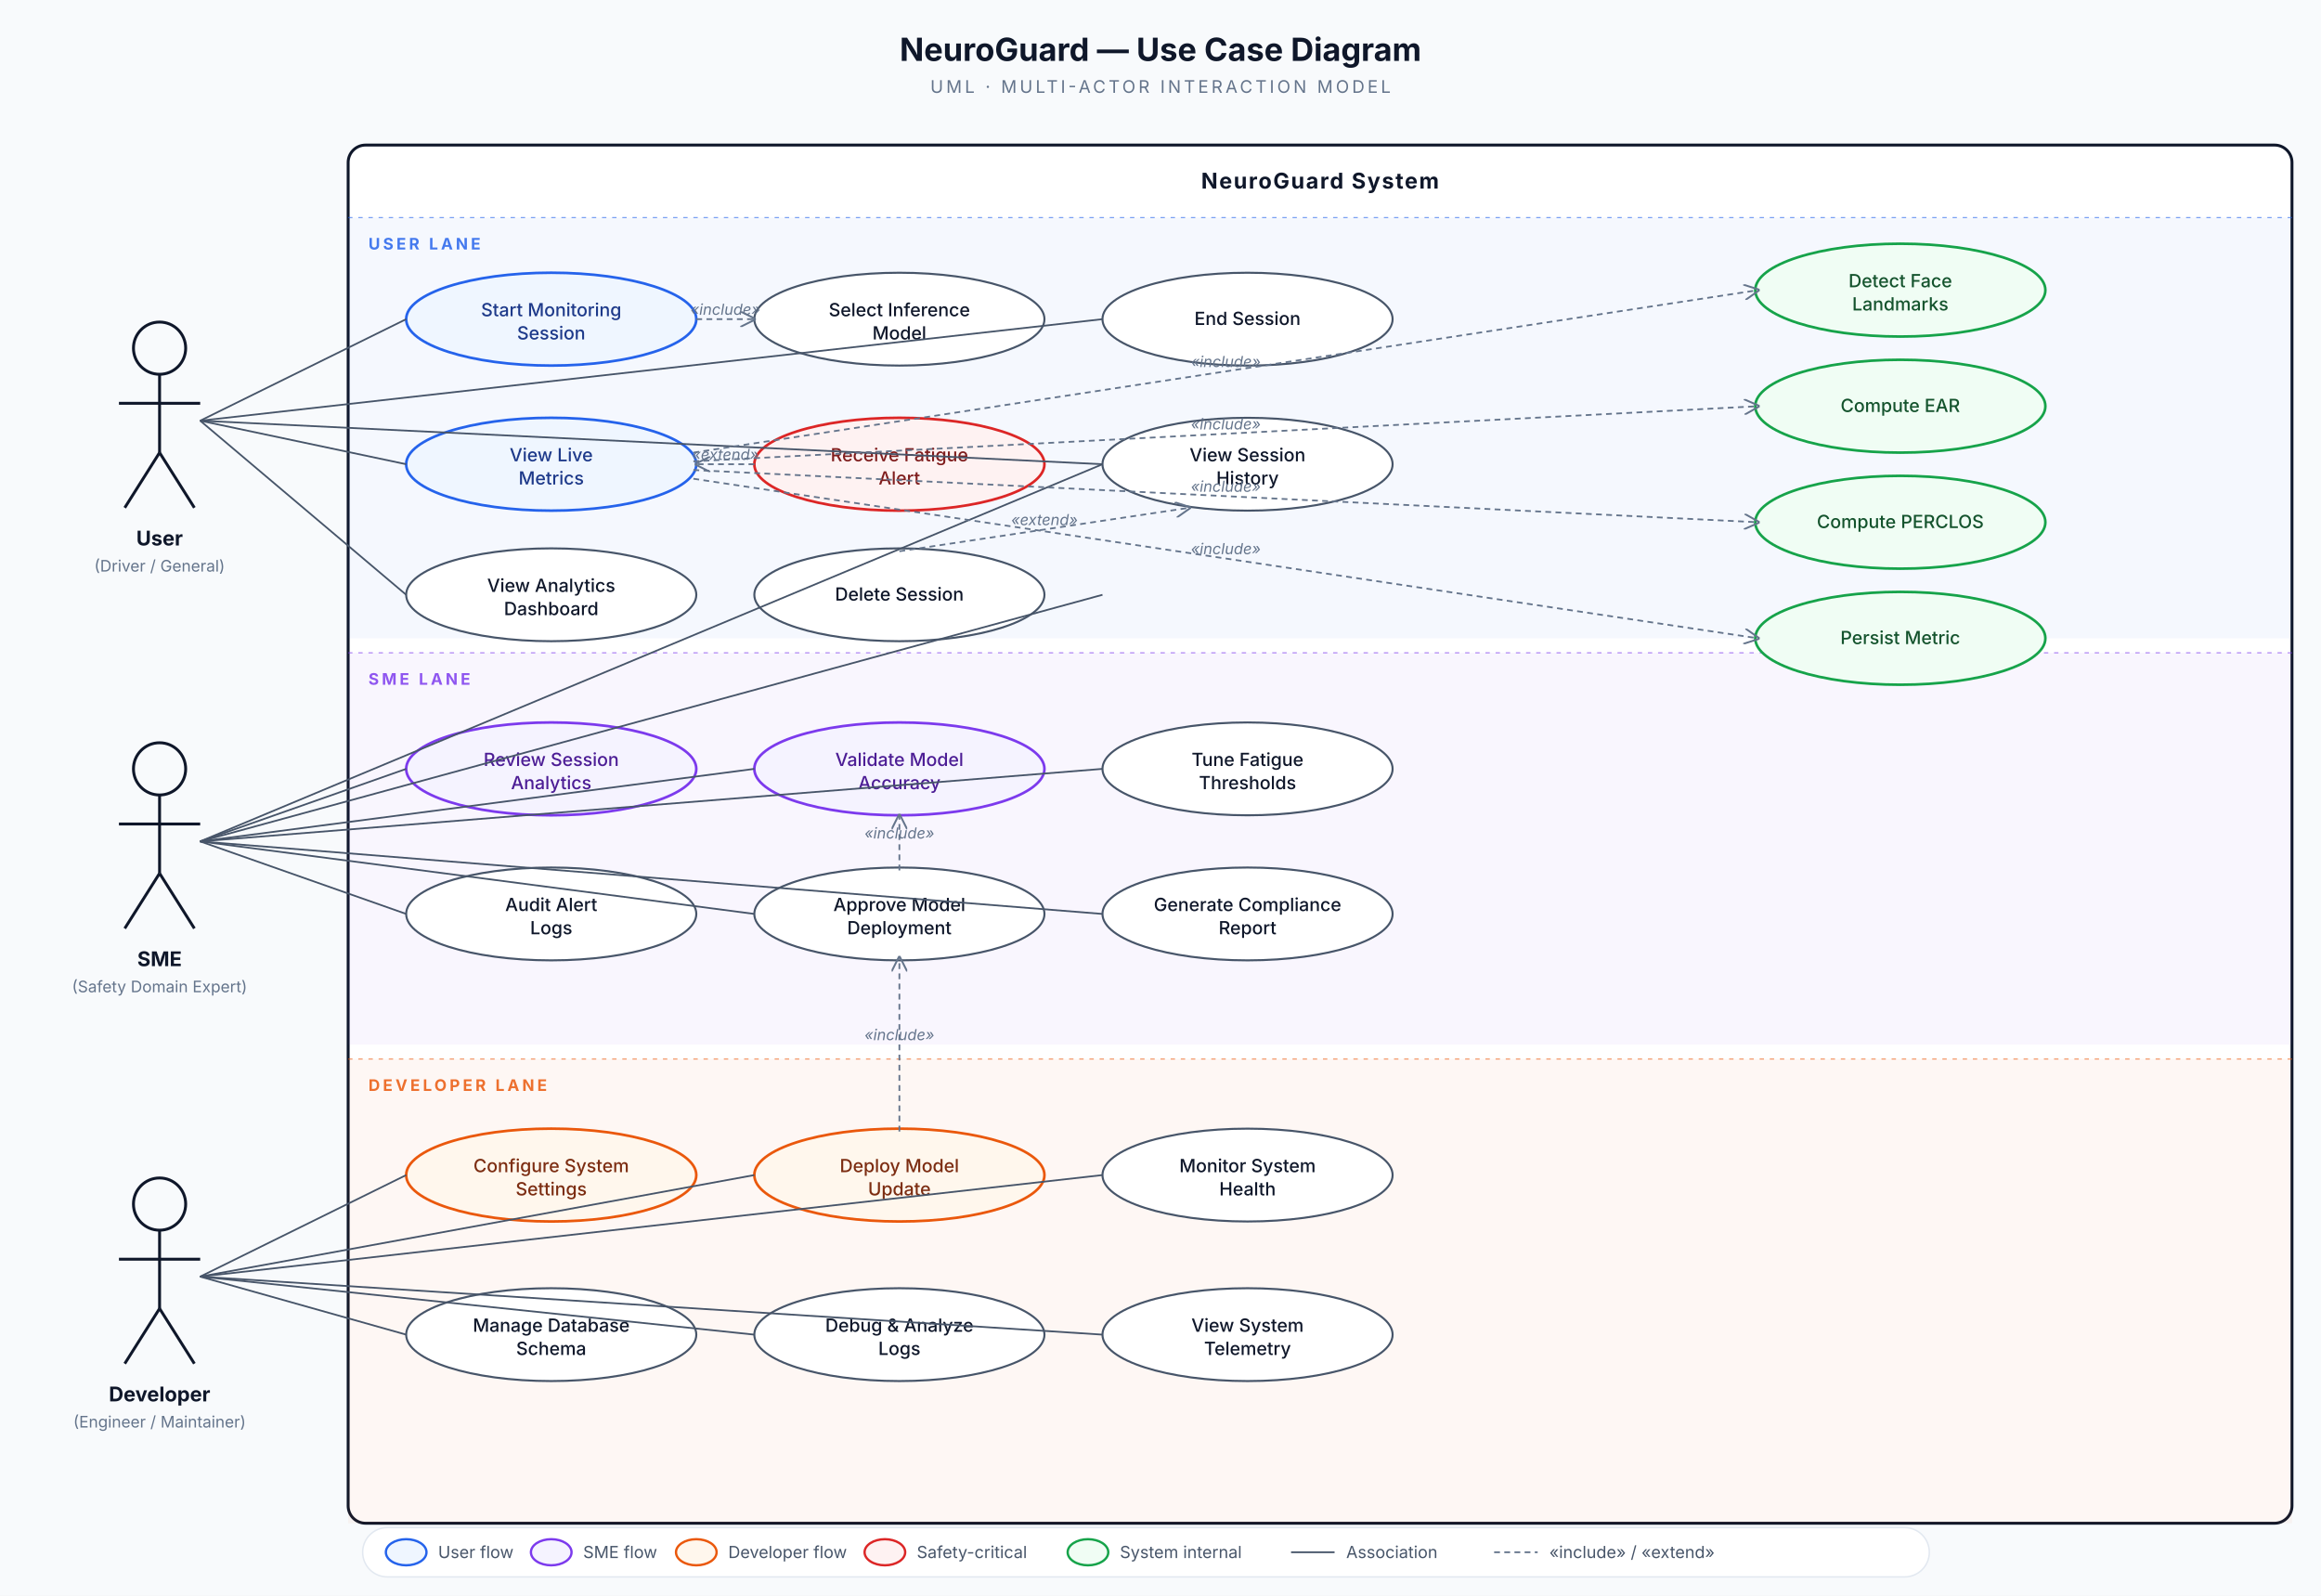
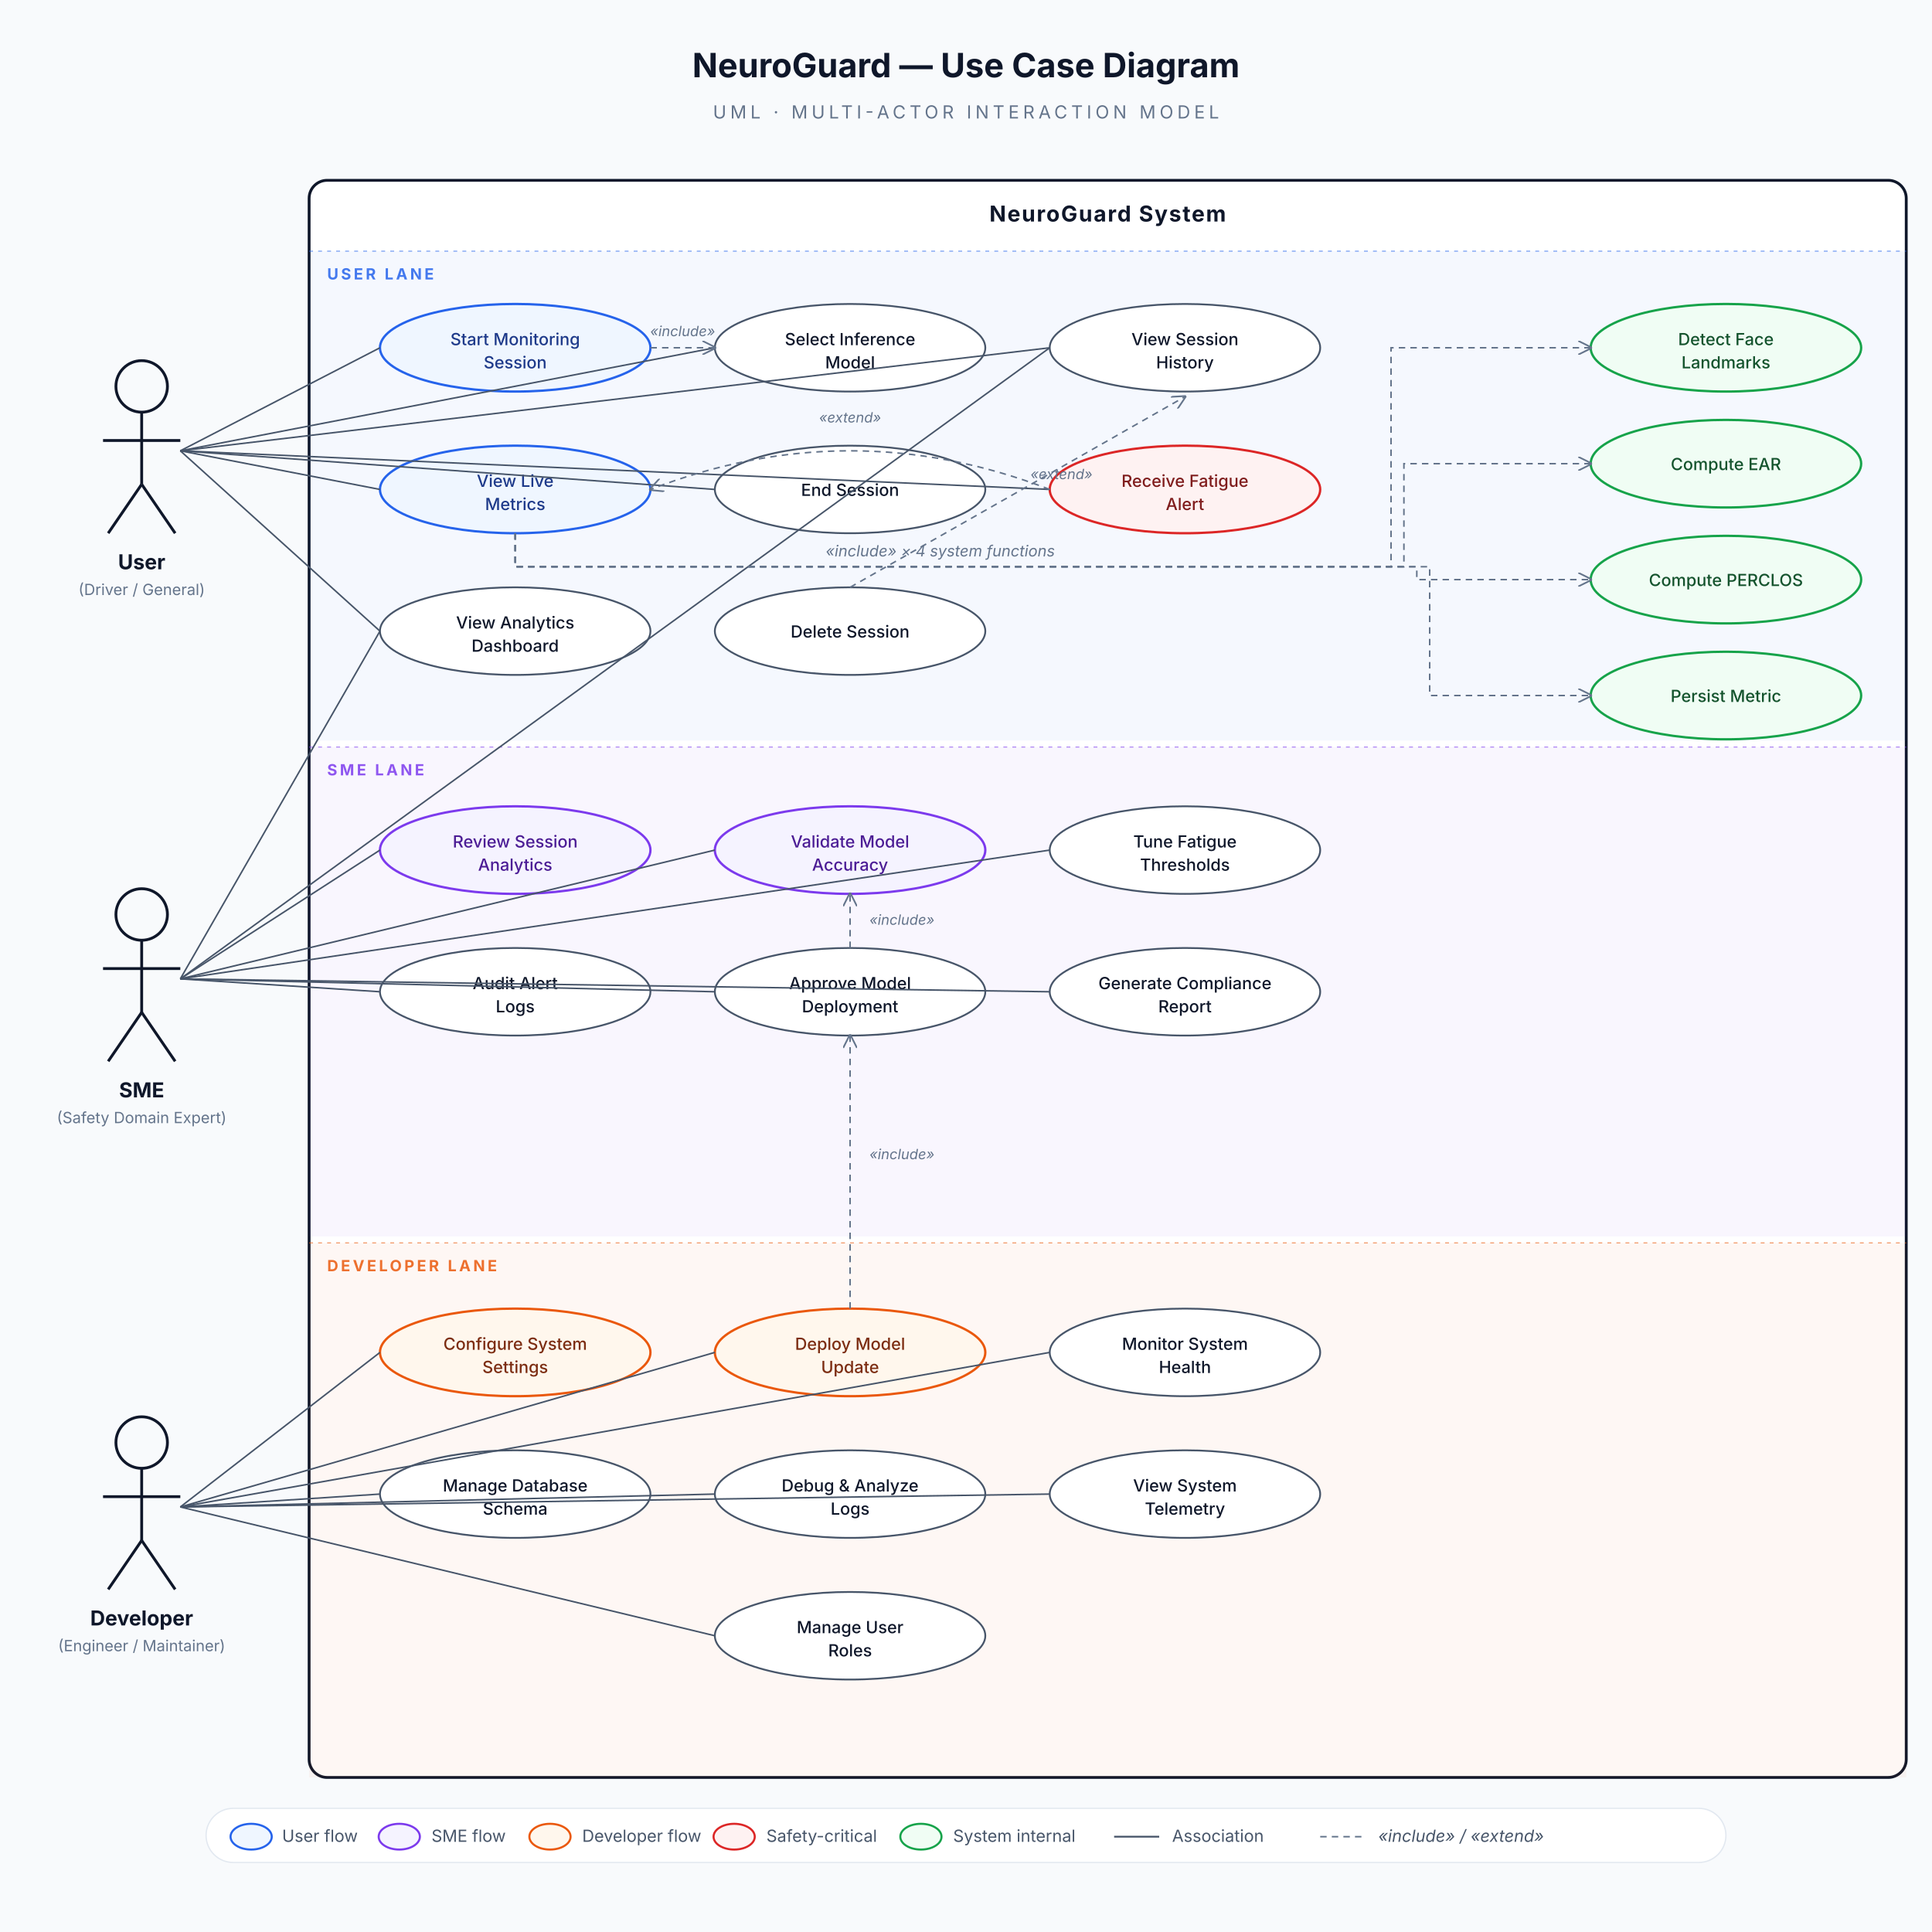
- <svg xmlns="http://www.w3.org/2000/svg" viewBox="0 0 1600 1100" font-family="'Inter', system-ui, sans-serif">
-   <rect width="1600" height="1100" fill="#f8fafc" />
+ <svg xmlns="http://www.w3.org/2000/svg" viewBox="0 0 1500 1500" font-family="'Inter', system-ui, sans-serif">
+   <rect width="1500" height="1500" fill="#f8fafc" />
  <defs>
    <marker id="arrow" viewBox="0 0 10 10" refX="9" refY="5" markerWidth="9" markerHeight="9" orient="auto">
      <path d="M 0 0 L 10 5 L 0 10" fill="none" stroke="#64748b" stroke-width="1.2" />
    </marker>
  </defs>
-   <text x="800" y="42" text-anchor="middle" font-size="22" font-weight="700" fill="#0f172a">NeuroGuard — Use Case Diagram</text>
-   <text x="800" y="64" text-anchor="middle" font-size="12" fill="#64748b" letter-spacing="2">UML · MULTI-ACTOR INTERACTION MODEL</text>
-   <rect x="240" y="100" width="1340" height="950" rx="12" fill="#ffffff" stroke="#0f172a" stroke-width="2" />
-   <text x="910" y="130" text-anchor="middle" font-size="15" font-weight="700" fill="#0f172a" letter-spacing="1">NeuroGuard System</text>
-   <rect x="240" y="150" width="1340" height="290" fill="#2563eb" opacity="0.05" />
-   <line x1="240" y1="150" x2="1580" y2="150" stroke="#2563eb" stroke-width="0.8" stroke-dasharray="3 4" opacity="0.6" />
-   <text x="254" y="172" font-size="11" font-weight="700" fill="#2563eb" letter-spacing="2" opacity="0.85">USER LANE</text>
-   <rect x="240" y="450" width="1340" height="270" fill="#7c3aed" opacity="0.05" />
-   <line x1="240" y1="450" x2="1580" y2="450" stroke="#7c3aed" stroke-width="0.8" stroke-dasharray="3 4" opacity="0.6" />
-   <text x="254" y="472" font-size="11" font-weight="700" fill="#7c3aed" letter-spacing="2" opacity="0.85">SME LANE</text>
-   <rect x="240" y="730" width="1340" height="320" fill="#ea580c" opacity="0.05" />
-   <line x1="240" y1="730" x2="1580" y2="730" stroke="#ea580c" stroke-width="0.8" stroke-dasharray="3 4" opacity="0.6" />
-   <text x="254" y="752" font-size="11" font-weight="700" fill="#ea580c" letter-spacing="2" opacity="0.85">DEVELOPER LANE</text>
-   <g>
-     <circle cx="110" cy="240" r="18" fill="none" stroke="#0f172a" stroke-width="2" />
-     <line x1="110" y1="258" x2="110" y2="312" stroke="#0f172a" stroke-width="2" />
-     <line x1="82" y1="278" x2="138" y2="278" stroke="#0f172a" stroke-width="2" />
-     <line x1="110" y1="312" x2="86" y2="350" stroke="#0f172a" stroke-width="2" />
-     <line x1="110" y1="312" x2="134" y2="350" stroke="#0f172a" stroke-width="2" />
-     <text x="110" y="376" text-anchor="middle" font-size="14" font-weight="700" fill="#0f172a">User</text>
-     <text x="110" y="394" text-anchor="middle" font-size="11" fill="#64748b">(Driver / General)</text>
-   </g>
-   <g>
-     <circle cx="110" cy="530" r="18" fill="none" stroke="#0f172a" stroke-width="2" />
-     <line x1="110" y1="548" x2="110" y2="602" stroke="#0f172a" stroke-width="2" />
-     <line x1="82" y1="568" x2="138" y2="568" stroke="#0f172a" stroke-width="2" />
-     <line x1="110" y1="602" x2="86" y2="640" stroke="#0f172a" stroke-width="2" />
-     <line x1="110" y1="602" x2="134" y2="640" stroke="#0f172a" stroke-width="2" />
-     <text x="110" y="666" text-anchor="middle" font-size="14" font-weight="700" fill="#0f172a">SME</text>
-     <text x="110" y="684" text-anchor="middle" font-size="11" fill="#64748b">(Safety Domain Expert)</text>
-   </g>
-   <g>
-     <circle cx="110" cy="830" r="18" fill="none" stroke="#0f172a" stroke-width="2" />
-     <line x1="110" y1="848" x2="110" y2="902" stroke="#0f172a" stroke-width="2" />
-     <line x1="82" y1="868" x2="138" y2="868" stroke="#0f172a" stroke-width="2" />
-     <line x1="110" y1="902" x2="86" y2="940" stroke="#0f172a" stroke-width="2" />
-     <line x1="110" y1="902" x2="134" y2="940" stroke="#0f172a" stroke-width="2" />
-     <text x="110" y="966" text-anchor="middle" font-size="14" font-weight="700" fill="#0f172a">Developer</text>
-     <text x="110" y="984" text-anchor="middle" font-size="11" fill="#64748b">(Engineer / Maintainer)</text>
-   </g>
-   <g>
-     <ellipse cx="380" cy="220" rx="100" ry="32" fill="#eff6ff" stroke="#2563eb" stroke-width="1.8" />
-     <text x="380" y="218" text-anchor="middle" font-size="12.5" fill="#1e3a8a" font-weight="500">Start Monitoring</text>
-     <text x="380" y="234" text-anchor="middle" font-size="12.5" fill="#1e3a8a" font-weight="500">Session</text>
-   </g>
-   <g>
-     <ellipse cx="620" cy="220" rx="100" ry="32" fill="#ffffff" stroke="#475569" stroke-width="1.4" />
-     <text x="620" y="218" text-anchor="middle" font-size="12.5" fill="#0f172a" font-weight="500">Select Inference</text>
-     <text x="620" y="234" text-anchor="middle" font-size="12.5" fill="#0f172a" font-weight="500">Model</text>
-   </g>
-   <g>
-     <ellipse cx="860" cy="220" rx="100" ry="32" fill="#ffffff" stroke="#475569" stroke-width="1.4" />
-     <text x="860" y="224" text-anchor="middle" font-size="12.5" fill="#0f172a" font-weight="500">End Session</text>
-   </g>
-   <g>
-     <ellipse cx="380" cy="320" rx="100" ry="32" fill="#eff6ff" stroke="#2563eb" stroke-width="1.8" />
-     <text x="380" y="318" text-anchor="middle" font-size="12.5" fill="#1e3a8a" font-weight="500">View Live</text>
-     <text x="380" y="334" text-anchor="middle" font-size="12.5" fill="#1e3a8a" font-weight="500">Metrics</text>
-   </g>
-   <g>
-     <ellipse cx="620" cy="320" rx="100" ry="32" fill="#fef2f2" stroke="#dc2626" stroke-width="1.8" />
-     <text x="620" y="318" text-anchor="middle" font-size="12.5" fill="#7f1d1d" font-weight="500">Receive Fatigue</text>
-     <text x="620" y="334" text-anchor="middle" font-size="12.5" fill="#7f1d1d" font-weight="500">Alert</text>
-   </g>
-   <g>
-     <ellipse cx="860" cy="320" rx="100" ry="32" fill="#ffffff" stroke="#475569" stroke-width="1.4" />
-     <text x="860" y="318" text-anchor="middle" font-size="12.5" fill="#0f172a" font-weight="500">View Session</text>
-     <text x="860" y="334" text-anchor="middle" font-size="12.5" fill="#0f172a" font-weight="500">History</text>
-   </g>
-   <g>
-     <ellipse cx="380" cy="410" rx="100" ry="32" fill="#ffffff" stroke="#475569" stroke-width="1.4" />
-     <text x="380" y="408" text-anchor="middle" font-size="12.5" fill="#0f172a" font-weight="500">View Analytics</text>
-     <text x="380" y="424" text-anchor="middle" font-size="12.5" fill="#0f172a" font-weight="500">Dashboard</text>
-   </g>
-   <g>
-     <ellipse cx="620" cy="410" rx="100" ry="32" fill="#ffffff" stroke="#475569" stroke-width="1.4" />
-     <text x="620" y="414" text-anchor="middle" font-size="12.5" fill="#0f172a" font-weight="500">Delete Session</text>
-   </g>
-   <g>
-     <ellipse cx="380" cy="530" rx="100" ry="32" fill="#f5f3ff" stroke="#7c3aed" stroke-width="1.8" />
-     <text x="380" y="528" text-anchor="middle" font-size="12.5" fill="#4c1d95" font-weight="500">Review Session</text>
-     <text x="380" y="544" text-anchor="middle" font-size="12.5" fill="#4c1d95" font-weight="500">Analytics</text>
-   </g>
-   <g>
-     <ellipse cx="620" cy="530" rx="100" ry="32" fill="#f5f3ff" stroke="#7c3aed" stroke-width="1.8" />
-     <text x="620" y="528" text-anchor="middle" font-size="12.5" fill="#4c1d95" font-weight="500">Validate Model</text>
-     <text x="620" y="544" text-anchor="middle" font-size="12.5" fill="#4c1d95" font-weight="500">Accuracy</text>
-   </g>
-   <g>
-     <ellipse cx="860" cy="530" rx="100" ry="32" fill="#ffffff" stroke="#475569" stroke-width="1.4" />
-     <text x="860" y="528" text-anchor="middle" font-size="12.5" fill="#0f172a" font-weight="500">Tune Fatigue</text>
-     <text x="860" y="544" text-anchor="middle" font-size="12.5" fill="#0f172a" font-weight="500">Thresholds</text>
-   </g>
-   <g>
-     <ellipse cx="380" cy="630" rx="100" ry="32" fill="#ffffff" stroke="#475569" stroke-width="1.4" />
-     <text x="380" y="628" text-anchor="middle" font-size="12.5" fill="#0f172a" font-weight="500">Audit Alert</text>
-     <text x="380" y="644" text-anchor="middle" font-size="12.5" fill="#0f172a" font-weight="500">Logs</text>
-   </g>
-   <g>
-     <ellipse cx="620" cy="630" rx="100" ry="32" fill="#ffffff" stroke="#475569" stroke-width="1.4" />
-     <text x="620" y="628" text-anchor="middle" font-size="12.5" fill="#0f172a" font-weight="500">Approve Model</text>
-     <text x="620" y="644" text-anchor="middle" font-size="12.5" fill="#0f172a" font-weight="500">Deployment</text>
-   </g>
-   <g>
-     <ellipse cx="860" cy="630" rx="100" ry="32" fill="#ffffff" stroke="#475569" stroke-width="1.4" />
-     <text x="860" y="628" text-anchor="middle" font-size="12.5" fill="#0f172a" font-weight="500">Generate Compliance</text>
-     <text x="860" y="644" text-anchor="middle" font-size="12.5" fill="#0f172a" font-weight="500">Report</text>
-   </g>
-   <g>
-     <ellipse cx="380" cy="810" rx="100" ry="32" fill="#fff7ed" stroke="#ea580c" stroke-width="1.8" />
-     <text x="380" y="808" text-anchor="middle" font-size="12.5" fill="#7c2d12" font-weight="500">Configure System</text>
-     <text x="380" y="824" text-anchor="middle" font-size="12.5" fill="#7c2d12" font-weight="500">Settings</text>
-   </g>
-   <g>
-     <ellipse cx="620" cy="810" rx="100" ry="32" fill="#fff7ed" stroke="#ea580c" stroke-width="1.8" />
-     <text x="620" y="808" text-anchor="middle" font-size="12.5" fill="#7c2d12" font-weight="500">Deploy Model</text>
-     <text x="620" y="824" text-anchor="middle" font-size="12.5" fill="#7c2d12" font-weight="500">Update</text>
-   </g>
-   <g>
-     <ellipse cx="860" cy="810" rx="100" ry="32" fill="#ffffff" stroke="#475569" stroke-width="1.4" />
-     <text x="860" y="808" text-anchor="middle" font-size="12.5" fill="#0f172a" font-weight="500">Monitor System</text>
-     <text x="860" y="824" text-anchor="middle" font-size="12.5" fill="#0f172a" font-weight="500">Health</text>
-   </g>
-   <g>
-     <ellipse cx="380" cy="920" rx="100" ry="32" fill="#ffffff" stroke="#475569" stroke-width="1.4" />
-     <text x="380" y="918" text-anchor="middle" font-size="12.5" fill="#0f172a" font-weight="500">Manage Database</text>
-     <text x="380" y="934" text-anchor="middle" font-size="12.5" fill="#0f172a" font-weight="500">Schema</text>
-   </g>
-   <g>
-     <ellipse cx="620" cy="920" rx="100" ry="32" fill="#ffffff" stroke="#475569" stroke-width="1.4" />
-     <text x="620" y="918" text-anchor="middle" font-size="12.5" fill="#0f172a" font-weight="500">Debug &amp; Analyze</text>
-     <text x="620" y="934" text-anchor="middle" font-size="12.5" fill="#0f172a" font-weight="500">Logs</text>
-   </g>
-   <g>
-     <ellipse cx="860" cy="920" rx="100" ry="32" fill="#ffffff" stroke="#475569" stroke-width="1.4" />
-     <text x="860" y="918" text-anchor="middle" font-size="12.5" fill="#0f172a" font-weight="500">View System</text>
-     <text x="860" y="934" text-anchor="middle" font-size="12.5" fill="#0f172a" font-weight="500">Telemetry</text>
-   </g>
-   <g>
-     <ellipse cx="1310" cy="200" rx="100" ry="32" fill="#f0fdf4" stroke="#16a34a" stroke-width="1.8" />
-     <text x="1310" y="198" text-anchor="middle" font-size="12.5" fill="#14532d" font-weight="500">Detect Face</text>
-     <text x="1310" y="214" text-anchor="middle" font-size="12.5" fill="#14532d" font-weight="500">Landmarks</text>
-   </g>
-   <g>
-     <ellipse cx="1310" cy="280" rx="100" ry="32" fill="#f0fdf4" stroke="#16a34a" stroke-width="1.8" />
-     <text x="1310" y="284" text-anchor="middle" font-size="12.5" fill="#14532d" font-weight="500">Compute EAR</text>
-   </g>
-   <g>
-     <ellipse cx="1310" cy="360" rx="100" ry="32" fill="#f0fdf4" stroke="#16a34a" stroke-width="1.8" />
-     <text x="1310" y="364" text-anchor="middle" font-size="12.5" fill="#14532d" font-weight="500">Compute PERCLOS</text>
-   </g>
-   <g>
-     <ellipse cx="1310" cy="440" rx="100" ry="32" fill="#f0fdf4" stroke="#16a34a" stroke-width="1.8" />
-     <text x="1310" y="444" text-anchor="middle" font-size="12.5" fill="#14532d" font-weight="500">Persist Metric</text>
-   </g>
-   <line x1="138" y1="290" x2="280" y2="220" stroke="#475569" stroke-width="1.2" />
-   <line x1="138" y1="290" x2="280" y2="320" stroke="#475569" stroke-width="1.2" />
-   <line x1="138" y1="290" x2="280" y2="410" stroke="#475569" stroke-width="1.2" />
-   <line x1="138" y1="290" x2="760" y2="320" stroke="#475569" stroke-width="1.2" />
-   <line x1="138" y1="290" x2="760" y2="220" stroke="#475569" stroke-width="1.2" />
-   <line x1="138" y1="580" x2="280" y2="530" stroke="#475569" stroke-width="1.2" />
-   <line x1="138" y1="580" x2="280" y2="630" stroke="#475569" stroke-width="1.2" />
-   <line x1="138" y1="580" x2="520" y2="530" stroke="#475569" stroke-width="1.2" />
-   <line x1="138" y1="580" x2="520" y2="630" stroke="#475569" stroke-width="1.2" />
-   <line x1="138" y1="580" x2="760" y2="530" stroke="#475569" stroke-width="1.2" />
-   <line x1="138" y1="580" x2="760" y2="630" stroke="#475569" stroke-width="1.2" />
-   <line x1="138" y1="580" x2="760" y2="410" stroke="#475569" stroke-width="1.2" />
-   <line x1="138" y1="580" x2="760" y2="320" stroke="#475569" stroke-width="1.2" />
-   <line x1="138" y1="880" x2="280" y2="810" stroke="#475569" stroke-width="1.2" />
-   <line x1="138" y1="880" x2="280" y2="920" stroke="#475569" stroke-width="1.2" />
-   <line x1="138" y1="880" x2="520" y2="810" stroke="#475569" stroke-width="1.2" />
-   <line x1="138" y1="880" x2="520" y2="920" stroke="#475569" stroke-width="1.2" />
-   <line x1="138" y1="880" x2="760" y2="810" stroke="#475569" stroke-width="1.2" />
-   <line x1="138" y1="880" x2="760" y2="920" stroke="#475569" stroke-width="1.2" />
-   <line x1="480" y1="220" x2="520" y2="220" stroke="#64748b" stroke-width="1.2" stroke-dasharray="4 3" marker-end="url(#arrow)" />
-   <text x="500" y="217" text-anchor="middle" font-size="10.5" fill="#64748b" font-style="italic">«include»</text>
-   <line x1="478" y1="312" x2="1212" y2="200" stroke="#64748b" stroke-width="1.2" stroke-dasharray="4 3" marker-end="url(#arrow)" />
-   <text x="845" y="253" text-anchor="middle" font-size="10.5" fill="#64748b" font-style="italic">«include»</text>
-   <line x1="478" y1="318" x2="1212" y2="280" stroke="#64748b" stroke-width="1.2" stroke-dasharray="4 3" marker-end="url(#arrow)" />
-   <text x="845" y="296" text-anchor="middle" font-size="10.5" fill="#64748b" font-style="italic">«include»</text>
-   <line x1="478" y1="324" x2="1212" y2="360" stroke="#64748b" stroke-width="1.2" stroke-dasharray="4 3" marker-end="url(#arrow)" />
-   <text x="845" y="339" text-anchor="middle" font-size="10.5" fill="#64748b" font-style="italic">«include»</text>
-   <line x1="478" y1="330" x2="1212" y2="440" stroke="#64748b" stroke-width="1.2" stroke-dasharray="4 3" marker-end="url(#arrow)" />
-   <text x="845" y="382" text-anchor="middle" font-size="10.5" fill="#64748b" font-style="italic">«include»</text>
-   <line x1="520" y1="320" x2="480" y2="320" stroke="#64748b" stroke-width="1.2" stroke-dasharray="4 3" marker-end="url(#arrow)" />
-   <text x="500" y="317" text-anchor="middle" font-size="10.5" fill="#64748b" font-style="italic">«extend»</text>
-   <line x1="620" y1="380" x2="820" y2="350" stroke="#64748b" stroke-width="1.2" stroke-dasharray="4 3" marker-end="url(#arrow)" />
-   <text x="720" y="362" text-anchor="middle" font-size="10.5" fill="#64748b" font-style="italic">«extend»</text>
-   <line x1="620" y1="600" x2="620" y2="562" stroke="#64748b" stroke-width="1.2" stroke-dasharray="4 3" marker-end="url(#arrow)" />
-   <text x="620" y="578" text-anchor="middle" font-size="10.5" fill="#64748b" font-style="italic">«include»</text>
-   <line x1="620" y1="780" x2="620" y2="660" stroke="#64748b" stroke-width="1.2" stroke-dasharray="4 3" marker-end="url(#arrow)" />
-   <text x="620" y="717" text-anchor="middle" font-size="10.5" fill="#64748b" font-style="italic">«include»</text>
-   <g transform="translate(260, 1075)">
-     <rect x="-10" y="-22" width="1080" height="34" rx="17" fill="#ffffff" stroke="#e2e8f0" />
-     <ellipse cx="20" cy="-5" rx="14" ry="9" fill="#eff6ff" stroke="#2563eb" stroke-width="1.6" />
-     <text x="42" y="-1" font-size="11.5" fill="#475569">User flow</text>
-     <ellipse cx="120" cy="-5" rx="14" ry="9" fill="#f5f3ff" stroke="#7c3aed" stroke-width="1.6" />
-     <text x="142" y="-1" font-size="11.5" fill="#475569">SME flow</text>
-     <ellipse cx="220" cy="-5" rx="14" ry="9" fill="#fff7ed" stroke="#ea580c" stroke-width="1.6" />
-     <text x="242" y="-1" font-size="11.5" fill="#475569">Developer flow</text>
-     <ellipse cx="350" cy="-5" rx="14" ry="9" fill="#fef2f2" stroke="#dc2626" stroke-width="1.6" />
-     <text x="372" y="-1" font-size="11.5" fill="#475569">Safety-critical</text>
-     <ellipse cx="490" cy="-5" rx="14" ry="9" fill="#f0fdf4" stroke="#16a34a" stroke-width="1.6" />
-     <text x="512" y="-1" font-size="11.5" fill="#475569">System internal</text>
-     <line x1="630" y1="-5" x2="660" y2="-5" stroke="#475569" stroke-width="1.2" />
-     <text x="668" y="-1" font-size="11.5" fill="#475569">Association</text>
-     <line x1="770" y1="-5" x2="800" y2="-5" stroke="#64748b" stroke-width="1.2" stroke-dasharray="4 3" />
-     <text x="808" y="-1" font-size="11.5" fill="#475569">«include» / «extend»</text>
+   <text x="750" y="60" text-anchor="middle" font-size="26" font-weight="700" fill="#0f172a">NeuroGuard — Use Case Diagram</text>
+   <text x="750" y="92" text-anchor="middle" font-size="14" fill="#64748b" letter-spacing="3">UML · MULTI-ACTOR INTERACTION MODEL</text>
+   <rect x="240" y="140" width="1240" height="1240" rx="14" fill="#ffffff" stroke="#0f172a" stroke-width="2.2" />
+   <text x="860" y="172" text-anchor="middle" font-size="17" font-weight="700" fill="#0f172a" letter-spacing="1">NeuroGuard System</text>
+   <rect x="240" y="195" width="1240" height="380" fill="#2563eb" opacity="0.05" />
+   <line x1="240" y1="195" x2="1480" y2="195" stroke="#2563eb" stroke-width="0.8" stroke-dasharray="3 4" opacity="0.6" />
+   <text x="254" y="217" font-size="12" font-weight="700" fill="#2563eb" letter-spacing="2" opacity="0.85">USER LANE</text>
+   <rect x="240" y="580" width="1240" height="380" fill="#7c3aed" opacity="0.05" />
+   <line x1="240" y1="580" x2="1480" y2="580" stroke="#7c3aed" stroke-width="0.8" stroke-dasharray="3 4" opacity="0.6" />
+   <text x="254" y="602" font-size="12" font-weight="700" fill="#7c3aed" letter-spacing="2" opacity="0.85">SME LANE</text>
+   <rect x="240" y="965" width="1240" height="415" fill="#ea580c" opacity="0.05" />
+   <line x1="240" y1="965" x2="1480" y2="965" stroke="#ea580c" stroke-width="0.8" stroke-dasharray="3 4" opacity="0.6" />
+   <text x="254" y="987" font-size="12" font-weight="700" fill="#ea580c" letter-spacing="2" opacity="0.85">DEVELOPER LANE</text>
+   <g>
+     <circle cx="110" cy="300" r="20" fill="none" stroke="#0f172a" stroke-width="2.2" />
+     <line x1="110" y1="320" x2="110" y2="376" stroke="#0f172a" stroke-width="2.2" />
+     <line x1="80" y1="342" x2="140" y2="342" stroke="#0f172a" stroke-width="2.2" />
+     <line x1="110" y1="376" x2="84" y2="414" stroke="#0f172a" stroke-width="2.2" />
+     <line x1="110" y1="376" x2="136" y2="414" stroke="#0f172a" stroke-width="2.2" />
+     <text x="110" y="442" text-anchor="middle" font-size="16" font-weight="700" fill="#0f172a">User</text>
+     <text x="110" y="462" text-anchor="middle" font-size="12" fill="#64748b">(Driver / General)</text>
+   </g>
+   <g>
+     <circle cx="110" cy="710" r="20" fill="none" stroke="#0f172a" stroke-width="2.2" />
+     <line x1="110" y1="730" x2="110" y2="786" stroke="#0f172a" stroke-width="2.2" />
+     <line x1="80" y1="752" x2="140" y2="752" stroke="#0f172a" stroke-width="2.2" />
+     <line x1="110" y1="786" x2="84" y2="824" stroke="#0f172a" stroke-width="2.2" />
+     <line x1="110" y1="786" x2="136" y2="824" stroke="#0f172a" stroke-width="2.2" />
+     <text x="110" y="852" text-anchor="middle" font-size="16" font-weight="700" fill="#0f172a">SME</text>
+     <text x="110" y="872" text-anchor="middle" font-size="12" fill="#64748b">(Safety Domain Expert)</text>
+   </g>
+   <g>
+     <circle cx="110" cy="1120" r="20" fill="none" stroke="#0f172a" stroke-width="2.2" />
+     <line x1="110" y1="1140" x2="110" y2="1196" stroke="#0f172a" stroke-width="2.2" />
+     <line x1="80" y1="1162" x2="140" y2="1162" stroke="#0f172a" stroke-width="2.2" />
+     <line x1="110" y1="1196" x2="84" y2="1234" stroke="#0f172a" stroke-width="2.2" />
+     <line x1="110" y1="1196" x2="136" y2="1234" stroke="#0f172a" stroke-width="2.2" />
+     <text x="110" y="1262" text-anchor="middle" font-size="16" font-weight="700" fill="#0f172a">Developer</text>
+     <text x="110" y="1282" text-anchor="middle" font-size="12" fill="#64748b">(Engineer / Maintainer)</text>
+   </g>
+   <g>
+     <ellipse cx="400" cy="270" rx="105" ry="34" fill="#eff6ff" stroke="#2563eb" stroke-width="1.8" />
+     <text x="400" y="268" text-anchor="middle" font-size="13" fill="#1e3a8a" font-weight="500">Start Monitoring</text>
+     <text x="400" y="286" text-anchor="middle" font-size="13" fill="#1e3a8a" font-weight="500">Session</text>
+   </g>
+   <g>
+     <ellipse cx="660" cy="270" rx="105" ry="34" fill="#ffffff" stroke="#475569" stroke-width="1.4" />
+     <text x="660" y="268" text-anchor="middle" font-size="13" fill="#0f172a" font-weight="500">Select Inference</text>
+     <text x="660" y="286" text-anchor="middle" font-size="13" fill="#0f172a" font-weight="500">Model</text>
+   </g>
+   <g>
+     <ellipse cx="920" cy="270" rx="105" ry="34" fill="#ffffff" stroke="#475569" stroke-width="1.4" />
+     <text x="920" y="268" text-anchor="middle" font-size="13" fill="#0f172a" font-weight="500">View Session</text>
+     <text x="920" y="286" text-anchor="middle" font-size="13" fill="#0f172a" font-weight="500">History</text>
+   </g>
+   <g>
+     <ellipse cx="400" cy="380" rx="105" ry="34" fill="#eff6ff" stroke="#2563eb" stroke-width="1.8" />
+     <text x="400" y="378" text-anchor="middle" font-size="13" fill="#1e3a8a" font-weight="500">View Live</text>
+     <text x="400" y="396" text-anchor="middle" font-size="13" fill="#1e3a8a" font-weight="500">Metrics</text>
+   </g>
+   <g>
+     <ellipse cx="660" cy="380" rx="105" ry="34" fill="#ffffff" stroke="#475569" stroke-width="1.4" />
+     <text x="660" y="385" text-anchor="middle" font-size="13" fill="#0f172a" font-weight="500">End Session</text>
+   </g>
+   <g>
+     <ellipse cx="920" cy="380" rx="105" ry="34" fill="#fef2f2" stroke="#dc2626" stroke-width="1.8" />
+     <text x="920" y="378" text-anchor="middle" font-size="13" fill="#7f1d1d" font-weight="500">Receive Fatigue</text>
+     <text x="920" y="396" text-anchor="middle" font-size="13" fill="#7f1d1d" font-weight="500">Alert</text>
+   </g>
+   <g>
+     <ellipse cx="400" cy="490" rx="105" ry="34" fill="#ffffff" stroke="#475569" stroke-width="1.4" />
+     <text x="400" y="488" text-anchor="middle" font-size="13" fill="#0f172a" font-weight="500">View Analytics</text>
+     <text x="400" y="506" text-anchor="middle" font-size="13" fill="#0f172a" font-weight="500">Dashboard</text>
+   </g>
+   <g>
+     <ellipse cx="660" cy="490" rx="105" ry="34" fill="#ffffff" stroke="#475569" stroke-width="1.4" />
+     <text x="660" y="495" text-anchor="middle" font-size="13" fill="#0f172a" font-weight="500">Delete Session</text>
+   </g>
+   <g>
+     <ellipse cx="400" cy="660" rx="105" ry="34" fill="#f5f3ff" stroke="#7c3aed" stroke-width="1.8" />
+     <text x="400" y="658" text-anchor="middle" font-size="13" fill="#4c1d95" font-weight="500">Review Session</text>
+     <text x="400" y="676" text-anchor="middle" font-size="13" fill="#4c1d95" font-weight="500">Analytics</text>
+   </g>
+   <g>
+     <ellipse cx="660" cy="660" rx="105" ry="34" fill="#f5f3ff" stroke="#7c3aed" stroke-width="1.8" />
+     <text x="660" y="658" text-anchor="middle" font-size="13" fill="#4c1d95" font-weight="500">Validate Model</text>
+     <text x="660" y="676" text-anchor="middle" font-size="13" fill="#4c1d95" font-weight="500">Accuracy</text>
+   </g>
+   <g>
+     <ellipse cx="920" cy="660" rx="105" ry="34" fill="#ffffff" stroke="#475569" stroke-width="1.4" />
+     <text x="920" y="658" text-anchor="middle" font-size="13" fill="#0f172a" font-weight="500">Tune Fatigue</text>
+     <text x="920" y="676" text-anchor="middle" font-size="13" fill="#0f172a" font-weight="500">Thresholds</text>
+   </g>
+   <g>
+     <ellipse cx="400" cy="770" rx="105" ry="34" fill="#ffffff" stroke="#475569" stroke-width="1.4" />
+     <text x="400" y="768" text-anchor="middle" font-size="13" fill="#0f172a" font-weight="500">Audit Alert</text>
+     <text x="400" y="786" text-anchor="middle" font-size="13" fill="#0f172a" font-weight="500">Logs</text>
+   </g>
+   <g>
+     <ellipse cx="660" cy="770" rx="105" ry="34" fill="#ffffff" stroke="#475569" stroke-width="1.4" />
+     <text x="660" y="768" text-anchor="middle" font-size="13" fill="#0f172a" font-weight="500">Approve Model</text>
+     <text x="660" y="786" text-anchor="middle" font-size="13" fill="#0f172a" font-weight="500">Deployment</text>
+   </g>
+   <g>
+     <ellipse cx="920" cy="770" rx="105" ry="34" fill="#ffffff" stroke="#475569" stroke-width="1.4" />
+     <text x="920" y="768" text-anchor="middle" font-size="13" fill="#0f172a" font-weight="500">Generate Compliance</text>
+     <text x="920" y="786" text-anchor="middle" font-size="13" fill="#0f172a" font-weight="500">Report</text>
+   </g>
+   <g>
+     <ellipse cx="400" cy="1050" rx="105" ry="34" fill="#fff7ed" stroke="#ea580c" stroke-width="1.8" />
+     <text x="400" y="1048" text-anchor="middle" font-size="13" fill="#7c2d12" font-weight="500">Configure System</text>
+     <text x="400" y="1066" text-anchor="middle" font-size="13" fill="#7c2d12" font-weight="500">Settings</text>
+   </g>
+   <g>
+     <ellipse cx="660" cy="1050" rx="105" ry="34" fill="#fff7ed" stroke="#ea580c" stroke-width="1.8" />
+     <text x="660" y="1048" text-anchor="middle" font-size="13" fill="#7c2d12" font-weight="500">Deploy Model</text>
+     <text x="660" y="1066" text-anchor="middle" font-size="13" fill="#7c2d12" font-weight="500">Update</text>
+   </g>
+   <g>
+     <ellipse cx="920" cy="1050" rx="105" ry="34" fill="#ffffff" stroke="#475569" stroke-width="1.4" />
+     <text x="920" y="1048" text-anchor="middle" font-size="13" fill="#0f172a" font-weight="500">Monitor System</text>
+     <text x="920" y="1066" text-anchor="middle" font-size="13" fill="#0f172a" font-weight="500">Health</text>
+   </g>
+   <g>
+     <ellipse cx="400" cy="1160" rx="105" ry="34" fill="#ffffff" stroke="#475569" stroke-width="1.4" />
+     <text x="400" y="1158" text-anchor="middle" font-size="13" fill="#0f172a" font-weight="500">Manage Database</text>
+     <text x="400" y="1176" text-anchor="middle" font-size="13" fill="#0f172a" font-weight="500">Schema</text>
+   </g>
+   <g>
+     <ellipse cx="660" cy="1160" rx="105" ry="34" fill="#ffffff" stroke="#475569" stroke-width="1.4" />
+     <text x="660" y="1158" text-anchor="middle" font-size="13" fill="#0f172a" font-weight="500">Debug &amp; Analyze</text>
+     <text x="660" y="1176" text-anchor="middle" font-size="13" fill="#0f172a" font-weight="500">Logs</text>
+   </g>
+   <g>
+     <ellipse cx="920" cy="1160" rx="105" ry="34" fill="#ffffff" stroke="#475569" stroke-width="1.4" />
+     <text x="920" y="1158" text-anchor="middle" font-size="13" fill="#0f172a" font-weight="500">View System</text>
+     <text x="920" y="1176" text-anchor="middle" font-size="13" fill="#0f172a" font-weight="500">Telemetry</text>
+   </g>
+   <g>
+     <ellipse cx="660" cy="1270" rx="105" ry="34" fill="#ffffff" stroke="#475569" stroke-width="1.4" />
+     <text x="660" y="1268" text-anchor="middle" font-size="13" fill="#0f172a" font-weight="500">Manage User</text>
+     <text x="660" y="1286" text-anchor="middle" font-size="13" fill="#0f172a" font-weight="500">Roles</text>
+   </g>
+   <g>
+     <ellipse cx="1340" cy="270" rx="105" ry="34" fill="#f0fdf4" stroke="#16a34a" stroke-width="1.8" />
+     <text x="1340" y="268" text-anchor="middle" font-size="13" fill="#14532d" font-weight="500">Detect Face</text>
+     <text x="1340" y="286" text-anchor="middle" font-size="13" fill="#14532d" font-weight="500">Landmarks</text>
+   </g>
+   <g>
+     <ellipse cx="1340" cy="360" rx="105" ry="34" fill="#f0fdf4" stroke="#16a34a" stroke-width="1.8" />
+     <text x="1340" y="365" text-anchor="middle" font-size="13" fill="#14532d" font-weight="500">Compute EAR</text>
+   </g>
+   <g>
+     <ellipse cx="1340" cy="450" rx="105" ry="34" fill="#f0fdf4" stroke="#16a34a" stroke-width="1.8" />
+     <text x="1340" y="455" text-anchor="middle" font-size="13" fill="#14532d" font-weight="500">Compute PERCLOS</text>
+   </g>
+   <g>
+     <ellipse cx="1340" cy="540" rx="105" ry="34" fill="#f0fdf4" stroke="#16a34a" stroke-width="1.8" />
+     <text x="1340" y="545" text-anchor="middle" font-size="13" fill="#14532d" font-weight="500">Persist Metric</text>
+   </g>
+   <line x1="140" y1="350" x2="295" y2="270" stroke="#475569" stroke-width="1.2" />
+   <line x1="140" y1="350" x2="295" y2="380" stroke="#475569" stroke-width="1.2" />
+   <line x1="140" y1="350" x2="295" y2="490" stroke="#475569" stroke-width="1.2" />
+   <line x1="140" y1="350" x2="555" y2="270" stroke="#475569" stroke-width="1.2" />
+   <line x1="140" y1="350" x2="555" y2="380" stroke="#475569" stroke-width="1.2" />
+   <line x1="140" y1="350" x2="815" y2="270" stroke="#475569" stroke-width="1.2" />
+   <line x1="140" y1="350" x2="815" y2="380" stroke="#475569" stroke-width="1.2" />
+   <line x1="140" y1="760" x2="295" y2="660" stroke="#475569" stroke-width="1.2" />
+   <line x1="140" y1="760" x2="295" y2="770" stroke="#475569" stroke-width="1.2" />
+   <line x1="140" y1="760" x2="555" y2="660" stroke="#475569" stroke-width="1.2" />
+   <line x1="140" y1="760" x2="555" y2="770" stroke="#475569" stroke-width="1.2" />
+   <line x1="140" y1="760" x2="815" y2="660" stroke="#475569" stroke-width="1.2" />
+   <line x1="140" y1="760" x2="815" y2="770" stroke="#475569" stroke-width="1.2" />
+   <line x1="140" y1="760" x2="295" y2="490" stroke="#475569" stroke-width="1.2" />
+   <line x1="140" y1="760" x2="815" y2="270" stroke="#475569" stroke-width="1.2" />
+   <line x1="140" y1="1170" x2="295" y2="1050" stroke="#475569" stroke-width="1.2" />
+   <line x1="140" y1="1170" x2="295" y2="1160" stroke="#475569" stroke-width="1.2" />
+   <line x1="140" y1="1170" x2="555" y2="1050" stroke="#475569" stroke-width="1.2" />
+   <line x1="140" y1="1170" x2="555" y2="1160" stroke="#475569" stroke-width="1.2" />
+   <line x1="140" y1="1170" x2="555" y2="1270" stroke="#475569" stroke-width="1.2" />
+   <line x1="140" y1="1170" x2="815" y2="1050" stroke="#475569" stroke-width="1.2" />
+   <line x1="140" y1="1170" x2="815" y2="1160" stroke="#475569" stroke-width="1.2" />
+   <line x1="505" y1="270" x2="555" y2="270" stroke="#64748b" stroke-width="1.2" stroke-dasharray="5 4" marker-end="url(#arrow)" />
+   <text x="530" y="261" text-anchor="middle" font-size="11" fill="#64748b" font-style="italic">«include»</text>
+   <path d="M 400 414 L 400 440 L 1080 440 L 1080 270 L 1235 270" stroke="#64748b" stroke-width="1.2" stroke-dasharray="5 4" fill="none" marker-end="url(#arrow)" />
+   <path d="M 400 414 L 400 440 L 1090 440 L 1090 360 L 1235 360" stroke="#64748b" stroke-width="1.2" stroke-dasharray="5 4" fill="none" marker-end="url(#arrow)" />
+   <path d="M 400 414 L 400 440 L 1100 440 L 1100 450 L 1235 450" stroke="#64748b" stroke-width="1.2" stroke-dasharray="5 4" fill="none" marker-end="url(#arrow)" />
+   <path d="M 400 414 L 400 440 L 1110 440 L 1110 540 L 1235 540" stroke="#64748b" stroke-width="1.2" stroke-dasharray="5 4" fill="none" marker-end="url(#arrow)" />
+   <text x="730" y="432" text-anchor="middle" font-size="12" fill="#64748b" font-style="italic">«include» × 4 system functions</text>
+   <path d="M 815 380 Q 660 320 505 380" stroke="#64748b" stroke-width="1.2" stroke-dasharray="5 4" fill="none" marker-end="url(#arrow)" />
+   <text x="660" y="328" text-anchor="middle" font-size="11" fill="#64748b" font-style="italic">«extend»</text>
+   <line x1="660" y1="456" x2="920" y2="308" stroke="#64748b" stroke-width="1.2" stroke-dasharray="5 4" marker-end="url(#arrow)" />
+   <text x="800" y="372" font-size="11" fill="#64748b" font-style="italic">«extend»</text>
+   <line x1="660" y1="736" x2="660" y2="694" stroke="#64748b" stroke-width="1.2" stroke-dasharray="5 4" marker-end="url(#arrow)" />
+   <text x="675" y="718" font-size="11" fill="#64748b" font-style="italic">«include»</text>
+   <line x1="660" y1="1016" x2="660" y2="804" stroke="#64748b" stroke-width="1.2" stroke-dasharray="5 4" marker-end="url(#arrow)" />
+   <text x="675" y="900" font-size="11" fill="#64748b" font-style="italic">«include»</text>
+   <g transform="translate(175, 1430)">
+     <rect x="-15" y="-26" width="1180" height="42" rx="21" fill="#ffffff" stroke="#e2e8f0" />
+     <ellipse cx="20" cy="-4" rx="16" ry="10" fill="#eff6ff" stroke="#2563eb" stroke-width="1.6" />
+     <text x="44" y="0" font-size="13" fill="#475569">User flow</text>
+     <ellipse cx="135" cy="-4" rx="16" ry="10" fill="#f5f3ff" stroke="#7c3aed" stroke-width="1.6" />
+     <text x="160" y="0" font-size="13" fill="#475569">SME flow</text>
+     <ellipse cx="252" cy="-4" rx="16" ry="10" fill="#fff7ed" stroke="#ea580c" stroke-width="1.6" />
+     <text x="277" y="0" font-size="13" fill="#475569">Developer flow</text>
+     <ellipse cx="395" cy="-4" rx="16" ry="10" fill="#fef2f2" stroke="#dc2626" stroke-width="1.6" />
+     <text x="420" y="0" font-size="13" fill="#475569">Safety-critical</text>
+     <ellipse cx="540" cy="-4" rx="16" ry="10" fill="#f0fdf4" stroke="#16a34a" stroke-width="1.6" />
+     <text x="565" y="0" font-size="13" fill="#475569">System internal</text>
+     <line x1="690" y1="-4" x2="725" y2="-4" stroke="#475569" stroke-width="1.4" />
+     <text x="735" y="0" font-size="13" fill="#475569">Association</text>
+     <line x1="850" y1="-4" x2="885" y2="-4" stroke="#64748b" stroke-width="1.2" stroke-dasharray="5 4" />
+     <text x="895" y="0" font-size="13" font-style="italic" fill="#475569">«include» / «extend»</text>
  </g>
</svg>
